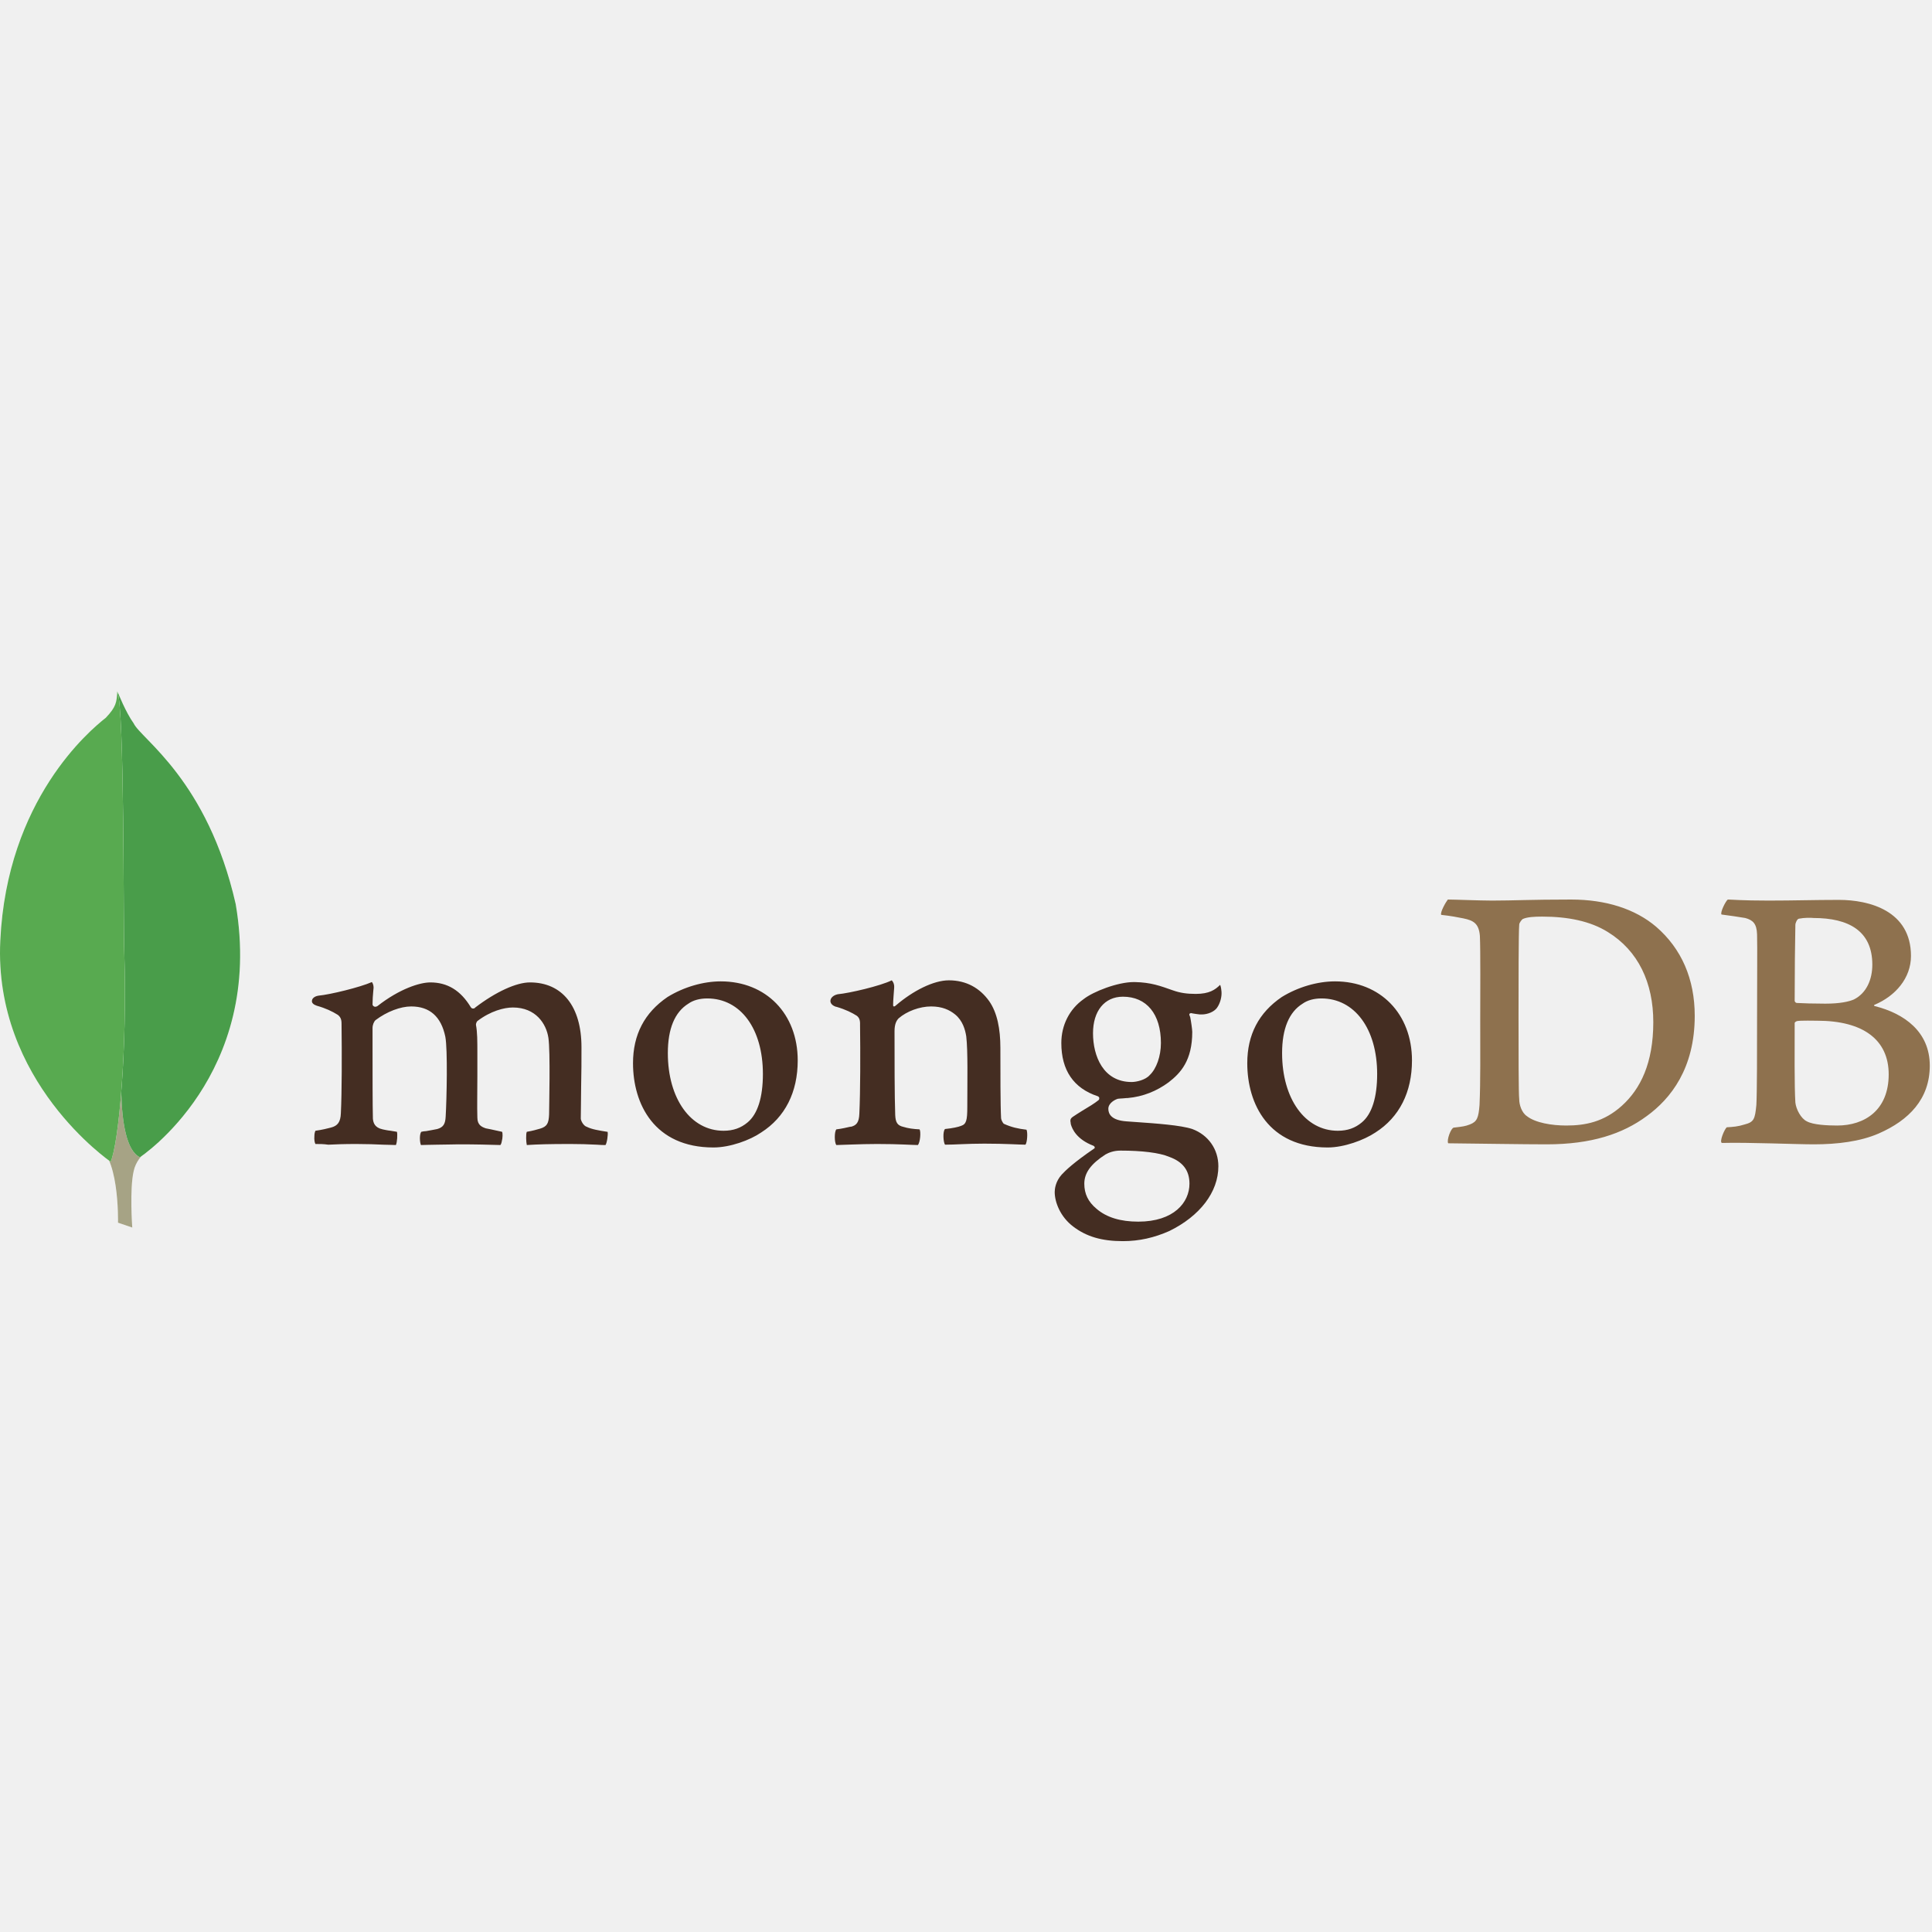
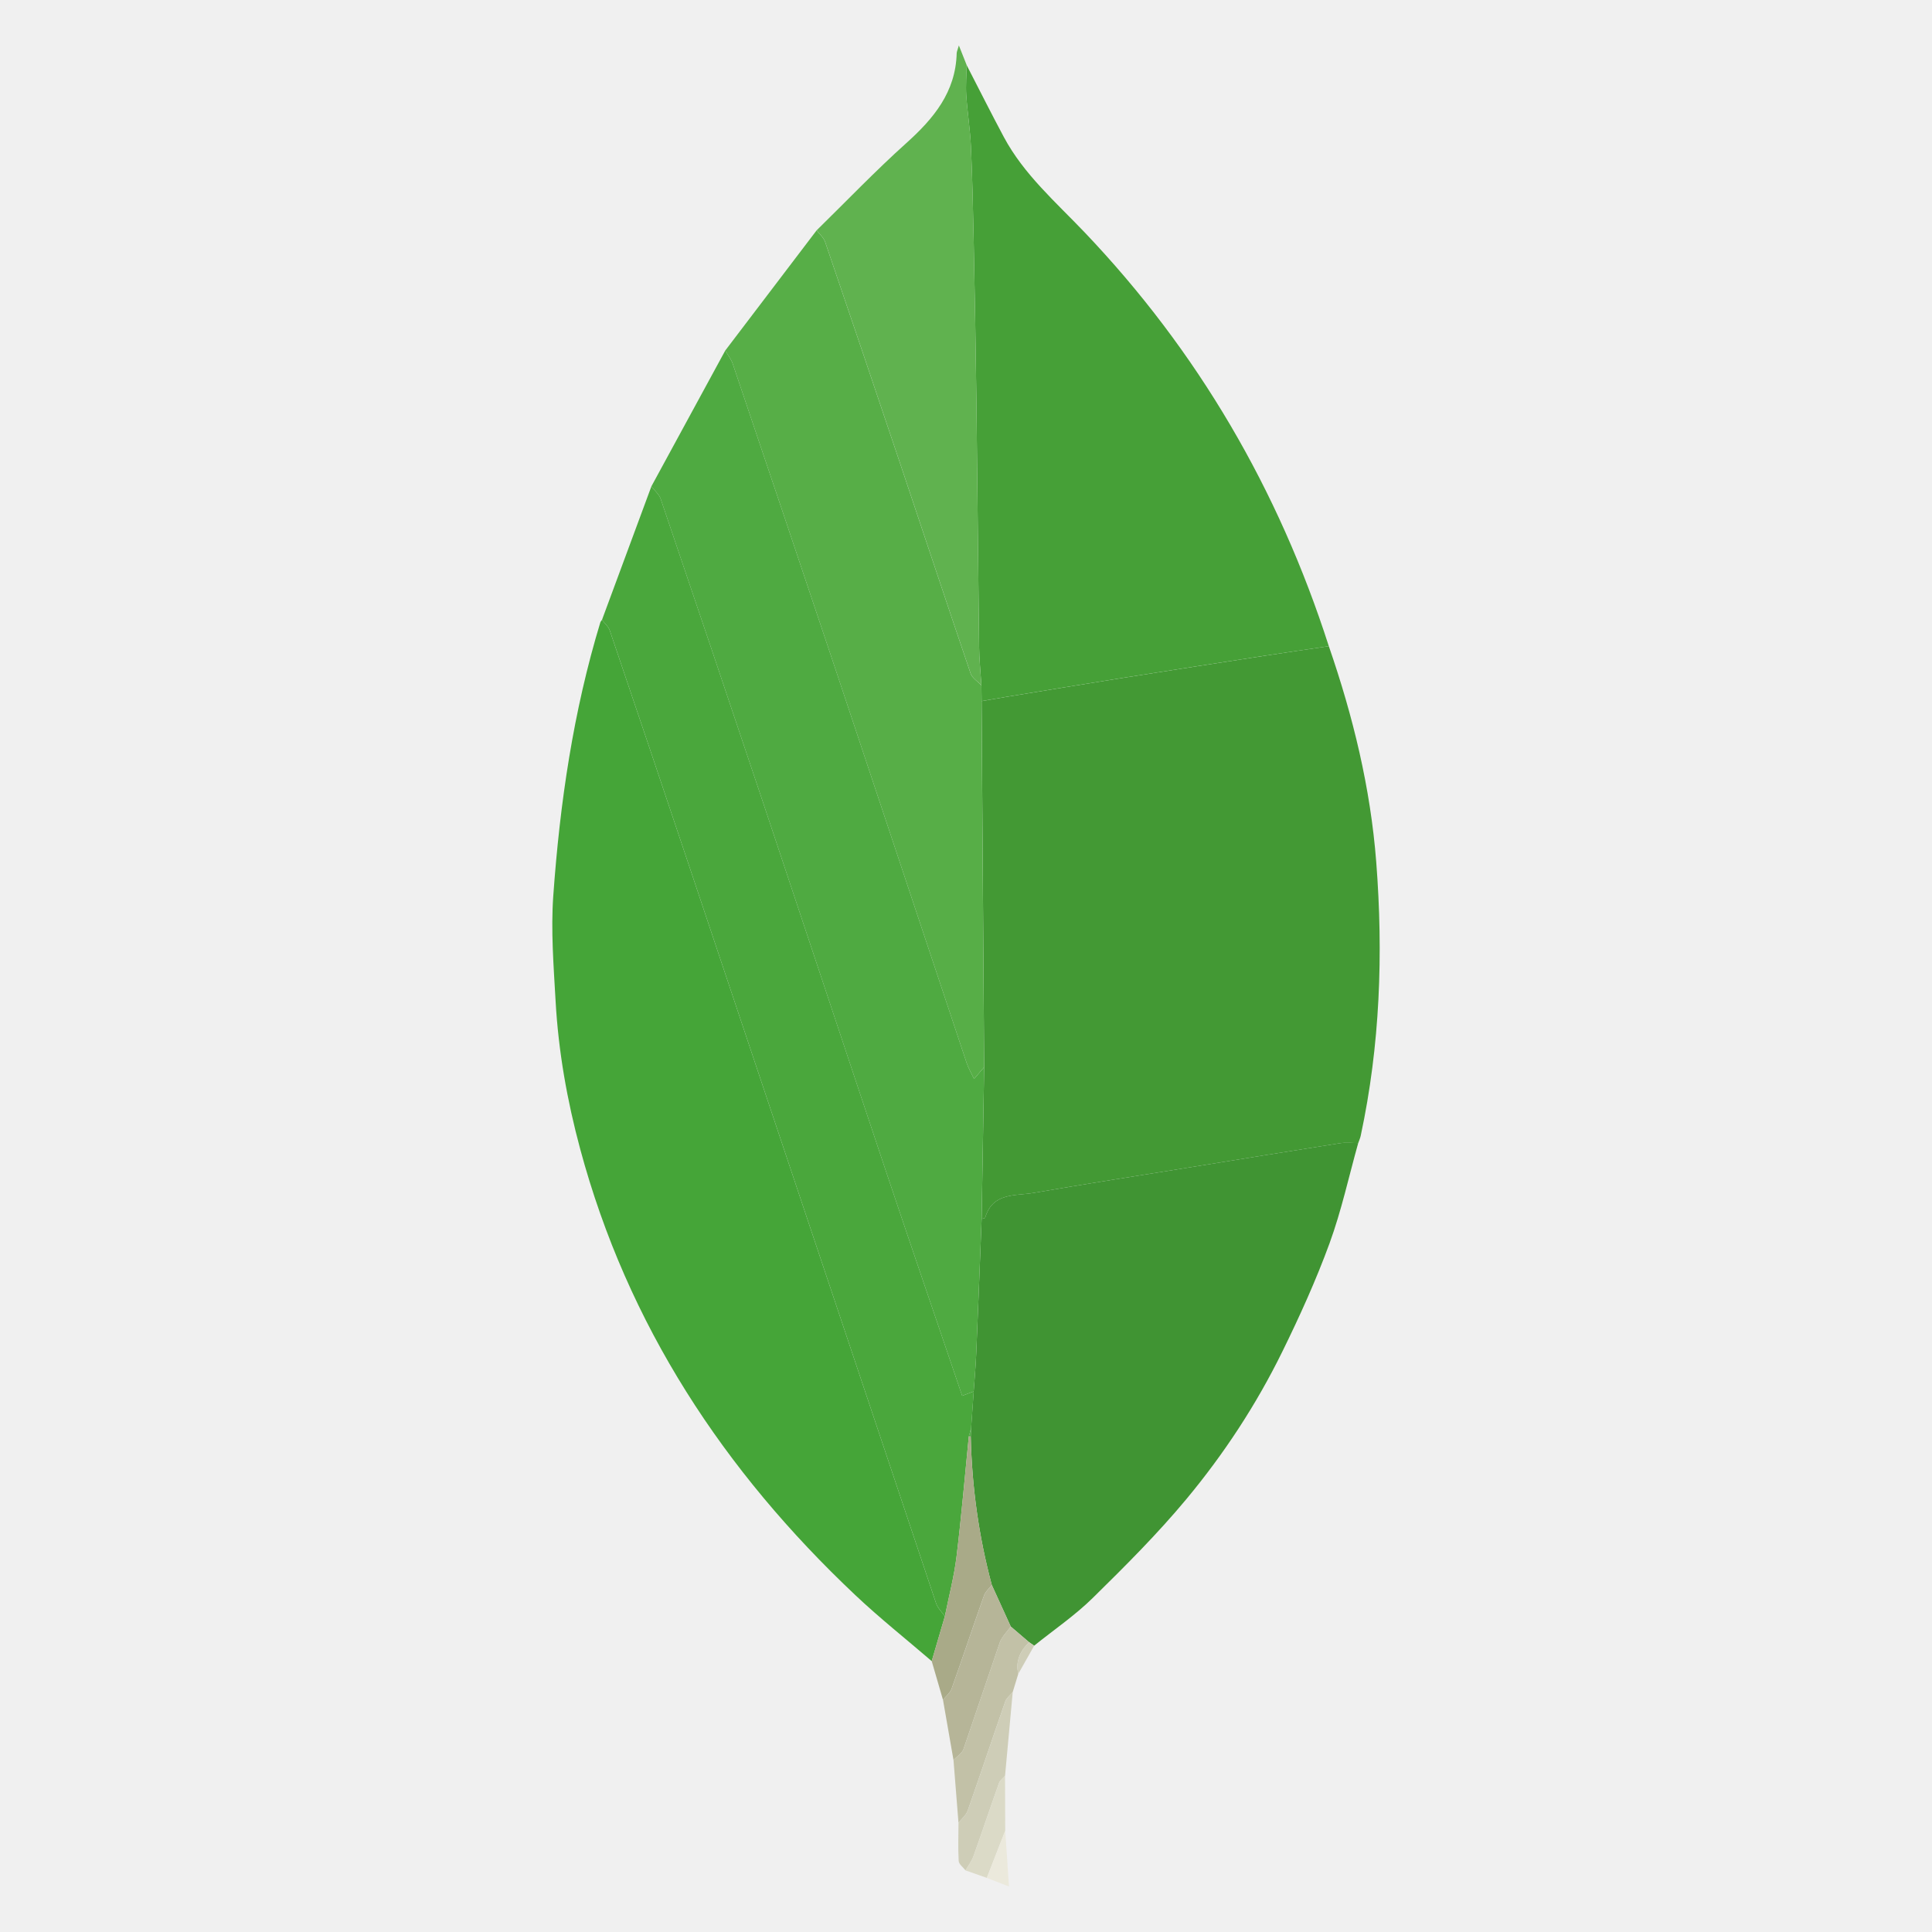
- <svg xmlns="http://www.w3.org/2000/svg" width="512px" height="512px" viewBox="0 -183 512 512">
-   <g fill="none" fill-rule="evenodd">
-     <path d="M476.713 60.463c-.46.092-.922 1.107-.922 1.66-.092 3.692-.184 13.474-.184 20.118 0 .185.276.554.553.554 1.384.092 4.706.184 7.567.184 3.968 0 6.275-.553 7.568-1.106 3.321-1.662 4.89-5.261 4.89-9.23 0-8.95-6.275-12.365-15.596-12.365-.646-.092-2.49-.092-3.876.185zm23.81 41.25c0-9.136-6.737-14.212-18.918-14.212-.554 0-4.43-.092-5.353.092-.277.093-.645.278-.645.555 0 6.551-.093 16.98.184 21.04.184 1.753 1.477 4.245 3.046 4.983 1.66.923 5.444 1.107 8.028 1.107 7.29 0 13.658-4.06 13.658-13.565zm-42.634-46.325c.922 0 3.69.276 10.796.276 6.737 0 12.089-.184 18.641-.184 8.028 0 19.102 2.86 19.102 14.857 0 5.906-4.153 10.613-9.597 12.92-.276.092-.276.276 0 .368 7.751 1.939 14.581 6.737 14.581 15.78 0 8.86-5.537 14.489-13.566 17.996-4.891 2.122-10.981 2.86-17.164 2.86-4.707 0-17.349-.553-24.362-.368-.738-.278.646-3.6 1.291-4.153 1.662-.093 2.953-.185 4.707-.739 2.492-.645 2.768-1.384 3.137-5.167.185-3.23.185-14.674.185-22.794 0-11.166.093-18.733 0-22.424-.092-2.86-1.107-3.784-3.137-4.338-1.57-.276-4.153-.646-6.276-.922-.462-.462 1.107-3.6 1.662-3.968zm-53.248 57.399c2.216 1.752 6.553 2.49 10.429 2.49 4.983 0 9.966-.921 14.765-5.26 4.891-4.428 8.305-11.257 8.305-22.146 0-10.429-3.968-18.919-12.089-23.901-4.614-2.862-10.52-4.06-17.349-4.06-2.03 0-3.968.092-5.167.645-.278.185-.923 1.015-.923 1.476-.185 1.846-.185 16.057-.185 24.363 0 8.582 0 20.579.185 21.963 0 1.385.645 3.507 2.03 4.43zm-20.948-57.4c1.754 0 8.49.277 11.72.277 5.815 0 9.967-.276 20.948-.276 9.228 0 16.98 2.491 22.517 7.197 6.736 5.814 10.244 13.843 10.244 23.624 0 13.935-6.368 21.964-12.736 26.578-6.366 4.706-14.672 7.474-26.484 7.474-6.275 0-17.072-.184-26.024-.277h-.092c-.461-.83.738-4.06 1.476-4.152 2.4-.277 3.046-.37 4.246-.83 1.937-.739 2.307-1.754 2.584-5.168.276-6.368.184-14.027.184-22.702 0-6.182.092-18.272-.093-22.148-.276-3.229-1.66-4.06-4.429-4.614-1.384-.276-3.23-.646-5.813-.922-.37-.647 1.291-3.507 1.752-4.06z" fill="#8E714E" />
-     <path d="M272.033 116.385c-2.307-.277-3.968-.645-5.998-1.568-.277-.185-.739-1.107-.739-1.477-.184-3.23-.184-12.458-.184-18.64 0-4.984-.83-9.321-2.953-12.366-2.492-3.508-6.09-5.537-10.705-5.537-4.06 0-9.505 2.768-14.027 6.644-.092.092-.83.739-.738-.277 0-1.015.185-3.045.277-4.43.093-1.292-.646-1.937-.646-1.937-2.953 1.476-11.258 3.414-14.304 3.69-2.214.463-2.768 2.585-.46 3.323h.092c2.49.738 4.152 1.569 5.443 2.4.923.738.831 1.753.831 2.584.092 6.92.092 17.533-.184 23.347-.092 2.307-.738 3.137-2.4 3.506l.185-.092c-1.292.277-2.307.553-3.876.738-.554.554-.554 3.507 0 4.153 1.015 0 6.367-.277 10.798-.277 6.09 0 9.228.277 10.796.277.646-.738.831-3.507.462-4.153-1.754-.092-3.046-.276-4.245-.646-1.661-.37-2.123-1.199-2.216-3.137-.183-4.892-.183-15.227-.183-22.24 0-1.938.553-2.861 1.106-3.415 2.123-1.845 5.538-3.137 8.583-3.137 2.953 0 4.89.923 6.367 2.123 2.03 1.66 2.676 4.06 2.953 5.813.461 3.968.277 11.812.277 18.641 0 3.691-.277 4.614-1.66 5.075-.647.277-2.308.647-4.246.83-.646.647-.461 3.508 0 4.154 2.676 0 5.814-.277 10.428-.277 5.721 0 9.413.277 10.89.277.46-.554.645-3.23.276-3.969zm25.562-35.25c-4.89 0-7.936 3.783-7.936 9.688 0 5.999 2.676 12.92 10.243 12.92 1.292 0 3.692-.554 4.798-1.846 1.754-1.66 2.954-4.983 2.954-8.49 0-7.659-3.784-12.273-10.059-12.273zm-.646 40.787c-1.845 0-3.138.554-3.968 1.016-3.876 2.49-5.629 4.89-5.629 7.752 0 2.675 1.015 4.797 3.23 6.643 2.676 2.307 6.367 3.415 11.073 3.415 9.413 0 13.566-5.076 13.566-10.058 0-3.508-1.754-5.815-5.352-7.106-2.584-1.108-7.29-1.662-12.92-1.662zm.646 23.994c-5.629 0-9.69-1.2-13.196-3.876-3.415-2.584-4.891-6.46-4.891-9.136 0-.738.185-2.769 1.846-4.614 1.014-1.108 3.23-3.23 8.49-6.829.184-.092.276-.184.276-.37 0-.184-.185-.369-.369-.46-4.337-1.661-5.629-4.338-5.999-5.814v-.185c-.091-.554-.276-1.107.555-1.661.646-.461 1.569-1.015 2.583-1.66 1.569-.924 3.23-1.939 4.245-2.77.185-.184.185-.368.185-.553 0-.185-.185-.37-.37-.461-6.458-2.123-9.688-6.922-9.688-14.12 0-4.706 2.122-8.951 5.905-11.627 2.584-2.03 9.044-4.522 13.289-4.522h.277c4.337.092 6.736 1.015 10.15 2.215 1.846.646 3.6.922 6 .922 3.598 0 5.167-1.107 6.458-2.398.093.184.278.646.37 1.845.092 1.2-.277 2.953-1.2 4.245-.738 1.015-2.399 1.754-4.06 1.754h-.462c-1.661-.185-2.4-.37-2.4-.37l-.368.185c-.092.185 0 .369.092.646l.093.185c.184.83.553 3.321.553 3.968 0 7.567-3.045 10.888-6.275 13.38-3.138 2.307-6.736 3.783-10.797 4.153-.092 0-.46 0-1.292.092-.461 0-1.107.093-1.2.093h-.092c-.738.184-2.583 1.107-2.583 2.675 0 1.384.83 3.046 4.798 3.323.83.092 1.66.092 2.584.185 5.26.368 11.812.83 14.857 1.845 4.245 1.568 6.921 5.352 6.921 9.874 0 6.83-4.89 13.197-13.011 17.164-3.968 1.754-7.937 2.677-12.274 2.677zm52.6-64.32c-1.937 0-3.691.46-4.983 1.383-3.598 2.215-5.444 6.645-5.444 13.104 0 12.09 6.09 20.58 14.765 20.58 2.584 0 4.614-.739 6.367-2.215 2.676-2.216 4.061-6.645 4.061-12.828 0-11.996-5.999-20.025-14.765-20.025zm1.662 39.496c-15.688 0-21.317-11.535-21.317-22.332 0-7.567 3.045-13.381 9.135-17.534 4.338-2.676 9.506-4.152 14.12-4.152 11.996 0 20.394 8.582 20.394 20.948 0 8.397-3.322 15.041-9.69 19.102-3.045 2.03-8.305 3.968-12.643 3.968h.001zM187.411 81.595c-1.938 0-3.691.461-4.984 1.384-3.598 2.215-5.444 6.645-5.444 13.104 0 12.09 6.09 20.58 14.765 20.58 2.584 0 4.614-.739 6.368-2.215 2.675-2.216 4.06-6.645 4.06-12.828 0-11.996-5.906-20.025-14.765-20.025zm1.661 39.497c-15.688 0-21.317-11.535-21.317-22.332 0-7.567 3.045-13.381 9.135-17.534 4.338-2.676 9.506-4.152 14.12-4.152 11.997 0 20.394 8.582 20.394 20.948 0 8.397-3.322 15.041-9.69 19.102-2.953 2.03-8.213 3.968-12.642 3.968zm-105.478-.923c-.185-.276-.37-1.107-.277-2.122 0-.739.185-1.2.277-1.384 1.938-.278 2.953-.555 4.06-.831 1.846-.462 2.584-1.476 2.676-3.783.278-5.537.278-16.058.185-23.348v-.185c0-.83 0-1.846-1.015-2.584-1.477-.922-3.23-1.752-5.537-2.4-.83-.275-1.384-.737-1.292-1.29 0-.554.554-1.2 1.754-1.385 3.045-.277 10.98-2.214 14.118-3.599.185.184.462.739.462 1.477l-.092 1.014c-.093 1.016-.185 2.216-.185 3.415 0 .369.37.646.738.646.185 0 .37-.092.554-.185 5.906-4.614 11.258-6.275 14.026-6.275 4.523 0 8.03 2.123 10.706 6.552.184.278.369.37.646.37.184 0 .46-.092.553-.277 5.445-4.153 10.89-6.645 14.488-6.645 8.582 0 13.658 6.368 13.658 17.165 0 3.045 0 7.013-.092 10.613 0 3.229-.092 6.182-.092 8.305 0 .46.645 1.937 1.66 2.214 1.292.646 3.046.923 5.353 1.292h.092c.185.646-.184 3.045-.553 3.507-.554 0-1.385 0-2.307-.092a136.208 136.208 0 0 0-7.014-.185c-5.721 0-8.674.092-11.536.277-.183-.738-.276-2.953 0-3.507 1.662-.276 2.492-.554 3.508-.83 1.846-.554 2.307-1.385 2.4-3.784 0-1.753.368-16.703-.186-20.302-.553-3.691-3.322-8.028-9.413-8.028-2.307 0-5.905.923-9.412 3.598-.184.185-.37.646-.37.923v.093c.37 1.937.37 4.153.37 7.567v5.998c0 4.153-.093 8.029 0 10.981 0 2.031 1.2 2.492 2.215 2.862.554.091.922.184 1.384.276.83.185 1.661.37 2.953.646.185.37.185 1.569-.092 2.584-.093.554-.278.83-.37.923-3.137-.092-6.367-.185-11.073-.185-1.384 0-3.784.093-5.814.093-1.662 0-3.23.092-4.152.092-.093-.185-.278-.83-.278-1.846 0-.83.185-1.476.37-1.661.461-.092.83-.184 1.292-.184 1.106-.185 2.03-.37 2.952-.554 1.57-.461 2.123-1.292 2.215-3.322.277-4.614.554-17.81-.092-21.133-1.107-5.352-4.152-8.028-9.044-8.028-2.86 0-6.46 1.384-9.412 3.6-.462.368-.831 1.29-.831 2.121v5.445c0 6.644 0 14.95.092 18.549.093 1.106.461 2.399 2.584 2.86.462.092 1.2.277 2.123.37l1.66.276c.186.554.093 2.769-.276 3.507-.923 0-2.03-.092-3.323-.092-1.937-.093-4.429-.185-7.197-.185-3.23 0-5.537.092-7.383.185-1.292-.185-2.307-.185-3.414-.185z" fill="#442D22" />
-     <path d="M35.053 142.317l-3.783-1.293s.462-19.286-6.46-20.67c-4.613-5.353.74-227.013 17.35-.739 0 0-5.722 2.86-6.737 7.752-1.108 4.799-.37 14.95-.37 14.95z" fill="#FFF" />
-     <path d="M35.053 142.317l-3.783-1.293s.462-19.286-6.46-20.67c-4.613-5.353.74-227.013 17.35-.739 0 0-5.722 2.86-6.737 7.752-1.108 4.799-.37 14.95-.37 14.95z" fill="#A6A385" />
-     <path d="M37.084 123.676s33.13-21.779 25.377-67.09c-7.474-32.943-25.1-43.74-27.038-47.893C33.301 5.74 31.27.573 31.27.573l1.385 91.634c0 .093-2.861 28.054 4.43 31.47" fill="#FFF" />
-     <path d="M37.084 123.676s33.13-21.779 25.377-67.09c-7.474-32.943-25.1-43.74-27.038-47.893C33.301 5.74 31.27.573 31.27.573l1.385 91.634c0 .093-2.861 28.054 4.43 31.47" fill="#499D4A" />
-     <path d="M29.333 124.875S-1.767 103.65.079 66.277C1.832 28.903 23.795 10.539 28.04 7.217c2.769-2.953 2.861-4.061 3.046-7.014 1.938 4.153 1.569 62.106 1.845 68.934.83 26.3-1.476 50.756-3.598 55.738z" fill="#FFF" />
-     <path d="M29.333 124.875S-1.767 103.65.079 66.277C1.832 28.903 23.795 10.539 28.04 7.217c2.769-2.953 2.861-4.061 3.046-7.014 1.938 4.153 1.569 62.106 1.845 68.934.83 26.3-1.476 50.756-3.598 55.738z" fill="#58AA50" />
-   </g>
+ <svg xmlns="http://www.w3.org/2000/svg" viewBox="0 0 128 128">
+   <path fill="#439934" fill-rule="evenodd" d="M88.038 42.812c1.605 4.643 2.761 9.383 3.141 14.296.472 6.095.256 12.147-1.029 18.142-.035.165-.109.32-.164.48-.403.001-.814-.049-1.208.012-3.329.523-6.655 1.065-9.981 1.604-3.438.557-6.881 1.092-10.313 1.687-1.216.21-2.721-.041-3.212 1.641-.014.046-.154.054-.235.08l.166-10.051c-.057-8.084-.113-16.168-.169-24.252l1.602-.275c2.62-.429 5.24-.864 7.862-1.281 3.129-.497 6.261-.98 9.392-1.465 1.381-.215 2.764-.412 4.148-.618z" clip-rule="evenodd" />
+   <path fill="#45A538" fill-rule="evenodd" d="M61.729 110.054c-1.69-1.453-3.439-2.842-5.059-4.37-8.717-8.222-15.093-17.899-18.233-29.566-.865-3.211-1.442-6.474-1.627-9.792-.13-2.322-.318-4.665-.154-6.975.437-6.144 1.325-12.229 3.127-18.147l.099-.138c.175.233.427.439.516.702 1.759 5.18 3.505 10.364 5.242 15.551 5.458 16.3 10.909 32.604 16.376 48.9.107.318.384.579.583.866l-.87 2.969z" clip-rule="evenodd" />
+   <path fill="#46A037" fill-rule="evenodd" d="M88.038 42.812c-1.384.206-2.768.403-4.149.616-3.131.485-6.263.968-9.392 1.465-2.622.417-5.242.852-7.862 1.281l-1.602.275-.012-1.045c-.053-.859-.144-1.717-.154-2.576-.069-5.478-.112-10.956-.18-16.434-.042-3.429-.105-6.857-.175-10.285-.043-2.13-.089-4.261-.185-6.388-.052-1.143-.236-2.28-.311-3.423-.042-.657.016-1.319.029-1.979.817 1.583 1.616 3.178 2.456 4.749 1.327 2.484 3.441 4.314 5.344 6.311 7.523 7.892 12.864 17.068 16.193 27.433z" clip-rule="evenodd" />
+   <path fill="#409433" fill-rule="evenodd" d="M65.036 80.753c.081-.026.222-.034.235-.08.491-1.682 1.996-1.431 3.212-1.641 3.432-.594 6.875-1.13 10.313-1.687 3.326-.539 6.652-1.081 9.981-1.604.394-.062.805-.011 1.208-.012-.622 2.22-1.112 4.488-1.901 6.647-.896 2.449-1.98 4.839-3.131 7.182-1.72 3.503-3.863 6.77-6.353 9.763-1.919 2.308-4.058 4.441-6.202 6.548-1.185 1.165-2.582 2.114-3.882 3.161l-.337-.23-1.214-1.038-1.256-2.753c-.865-3.223-1.319-6.504-1.394-9.838l.023-.561.171-2.426c.057-.828.133-1.655.168-2.485.129-2.982.241-5.964.359-8.946z" clip-rule="evenodd" />
+   <path fill="#4FAA41" fill-rule="evenodd" d="M65.036 80.753c-.118 2.982-.23 5.964-.357 8.947-.035.83-.111 1.657-.168 2.485l-.765.289c-1.699-5.002-3.399-9.951-5.062-14.913-2.75-8.209-5.467-16.431-8.213-24.642-2.217-6.628-4.452-13.249-6.7-19.867-.105-.31-.407-.552-.617-.826l4.896-9.002c.168.292.39.565.496.879 2.265 6.703 4.526 13.407 6.768 20.118 2.916 8.73 5.814 17.467 8.728 26.198.116.349.308.671.491 1.062l.67-.78c-.056 3.351-.112 6.701-.167 10.052z" clip-rule="evenodd" />
+   <path fill="#4AA73C" fill-rule="evenodd" d="M43.155 32.227c.21.274.511.516.617.826 2.248 6.618 4.483 13.239 6.7 19.867 2.746 8.211 5.463 16.433 8.213 24.642 1.662 4.961 3.362 9.911 5.062 14.913l.765-.289-.171 2.426-.155.559c-.266 2.656-.49 5.318-.814 7.968-.163 1.328-.509 2.632-.772 3.947-.198-.287-.476-.548-.583-.866-5.467-16.297-10.918-32.6-16.376-48.9-1.737-5.187-3.483-10.371-5.242-15.551-.089-.263-.34-.469-.516-.702 1.09-2.947 2.181-5.894 3.272-8.84z" clip-rule="evenodd" />
+   <path fill="#57AE47" fill-rule="evenodd" d="M65.202 70.702l-.67.78c-.183-.391-.375-.714-.491-1.062-2.913-8.731-5.812-17.468-8.728-26.198-2.242-6.711-4.503-13.415-6.768-20.118-.105-.314-.327-.588-.496-.879l6.055-7.965c.191.255.463.482.562.769 1.681 4.921 3.347 9.848 5.003 14.778 1.547 4.604 3.071 9.215 4.636 13.813.105.308.47.526.714.786l.012 1.045c.058 8.082.115 16.167.171 24.251z" clip-rule="evenodd" />
+   <path fill="#60B24F" fill-rule="evenodd" d="M65.021 45.404c-.244-.26-.609-.478-.714-.786-1.565-4.598-3.089-9.209-4.636-13.813-1.656-4.93-3.322-9.856-5.003-14.778-.099-.287-.371-.514-.562-.769 1.969-1.928 3.877-3.925 5.925-5.764 1.821-1.634 3.285-3.386 3.352-5.968.003-.107.059-.214.145-.514l.519 1.306c-.013.661-.072 1.322-.029 1.979.075 1.143.259 2.28.311 3.423.096 2.127.142 4.258.185 6.388.069 3.428.132 6.856.175 10.285.067 5.478.111 10.956.18 16.434.008.861.098 1.718.152 2.577z" clip-rule="evenodd" />
+   <path fill="#A9AA88" fill-rule="evenodd" d="M62.598 107.085c.263-1.315.609-2.62.772-3.947.325-2.649.548-5.312.814-7.968l.066-.01.066.011c.075 3.334.529 6.615 1.394 9.838-.176.232-.425.439-.518.701-.727 2.05-1.412 4.116-2.143 6.166-.1.28-.378.498-.574.744l-.747-2.566.87-2.969z" clip-rule="evenodd" />
+   <path fill="#B6B598" fill-rule="evenodd" d="M62.476 112.621c.196-.246.475-.464.574-.744.731-2.05 1.417-4.115 2.143-6.166.093-.262.341-.469.518-.701l1.255 2.754c-.248.352-.59.669-.728 1.061l-2.404 7.059c-.099.283-.437.483-.663.722l-.695-3.985z" clip-rule="evenodd" />
+   <path fill="#C2C1A7" fill-rule="evenodd" d="M63.171 116.605c.227-.238.564-.439.663-.722l2.404-7.059c.137-.391.48-.709.728-1.061l1.215 1.037c-.587.58-.913 1.25-.717 2.097l-.369 1.208c-.168.207-.411.387-.494.624-.839 2.403-1.64 4.819-2.485 7.222-.107.305-.404.544-.614.812-.109-1.387-.22-2.771-.331-4.158z" clip-rule="evenodd" />
+   <path fill="#CECDB7" fill-rule="evenodd" d="M63.503 120.763c.209-.269.506-.508.614-.812.845-2.402 1.646-4.818 2.485-7.222.083-.236.325-.417.494-.624l-.509 5.545c-.136.157-.333.294-.398.477-.575 1.614-1.117 3.24-1.694 4.854-.119.333-.347.627-.525.938-.158-.207-.441-.407-.454-.623-.051-.841-.016-1.688-.013-2.533z" clip-rule="evenodd" />
+   <path fill="#DBDAC7" fill-rule="evenodd" d="M63.969 123.919c.178-.312.406-.606.525-.938.578-1.613 1.119-3.239 1.694-4.854.065-.183.263-.319.398-.477l.012 3.64-1.218 3.124-1.411-.495z" clip-rule="evenodd" />
+   <path fill="#EBE9DC" fill-rule="evenodd" d="M65.38 124.415l1.218-3.124.251 3.696-1.469-.572z" clip-rule="evenodd" />
+   <path fill="#CECDB7" fill-rule="evenodd" d="M67.464 110.898c-.196-.847.129-1.518.717-2.097l.337.23-1.054 1.867z" clip-rule="evenodd" />
+   <path fill="#4FAA41" fill-rule="evenodd" d="M64.316 95.172l-.066-.011-.066.01.155-.559-.023.56z" clip-rule="evenodd" />
</svg>
